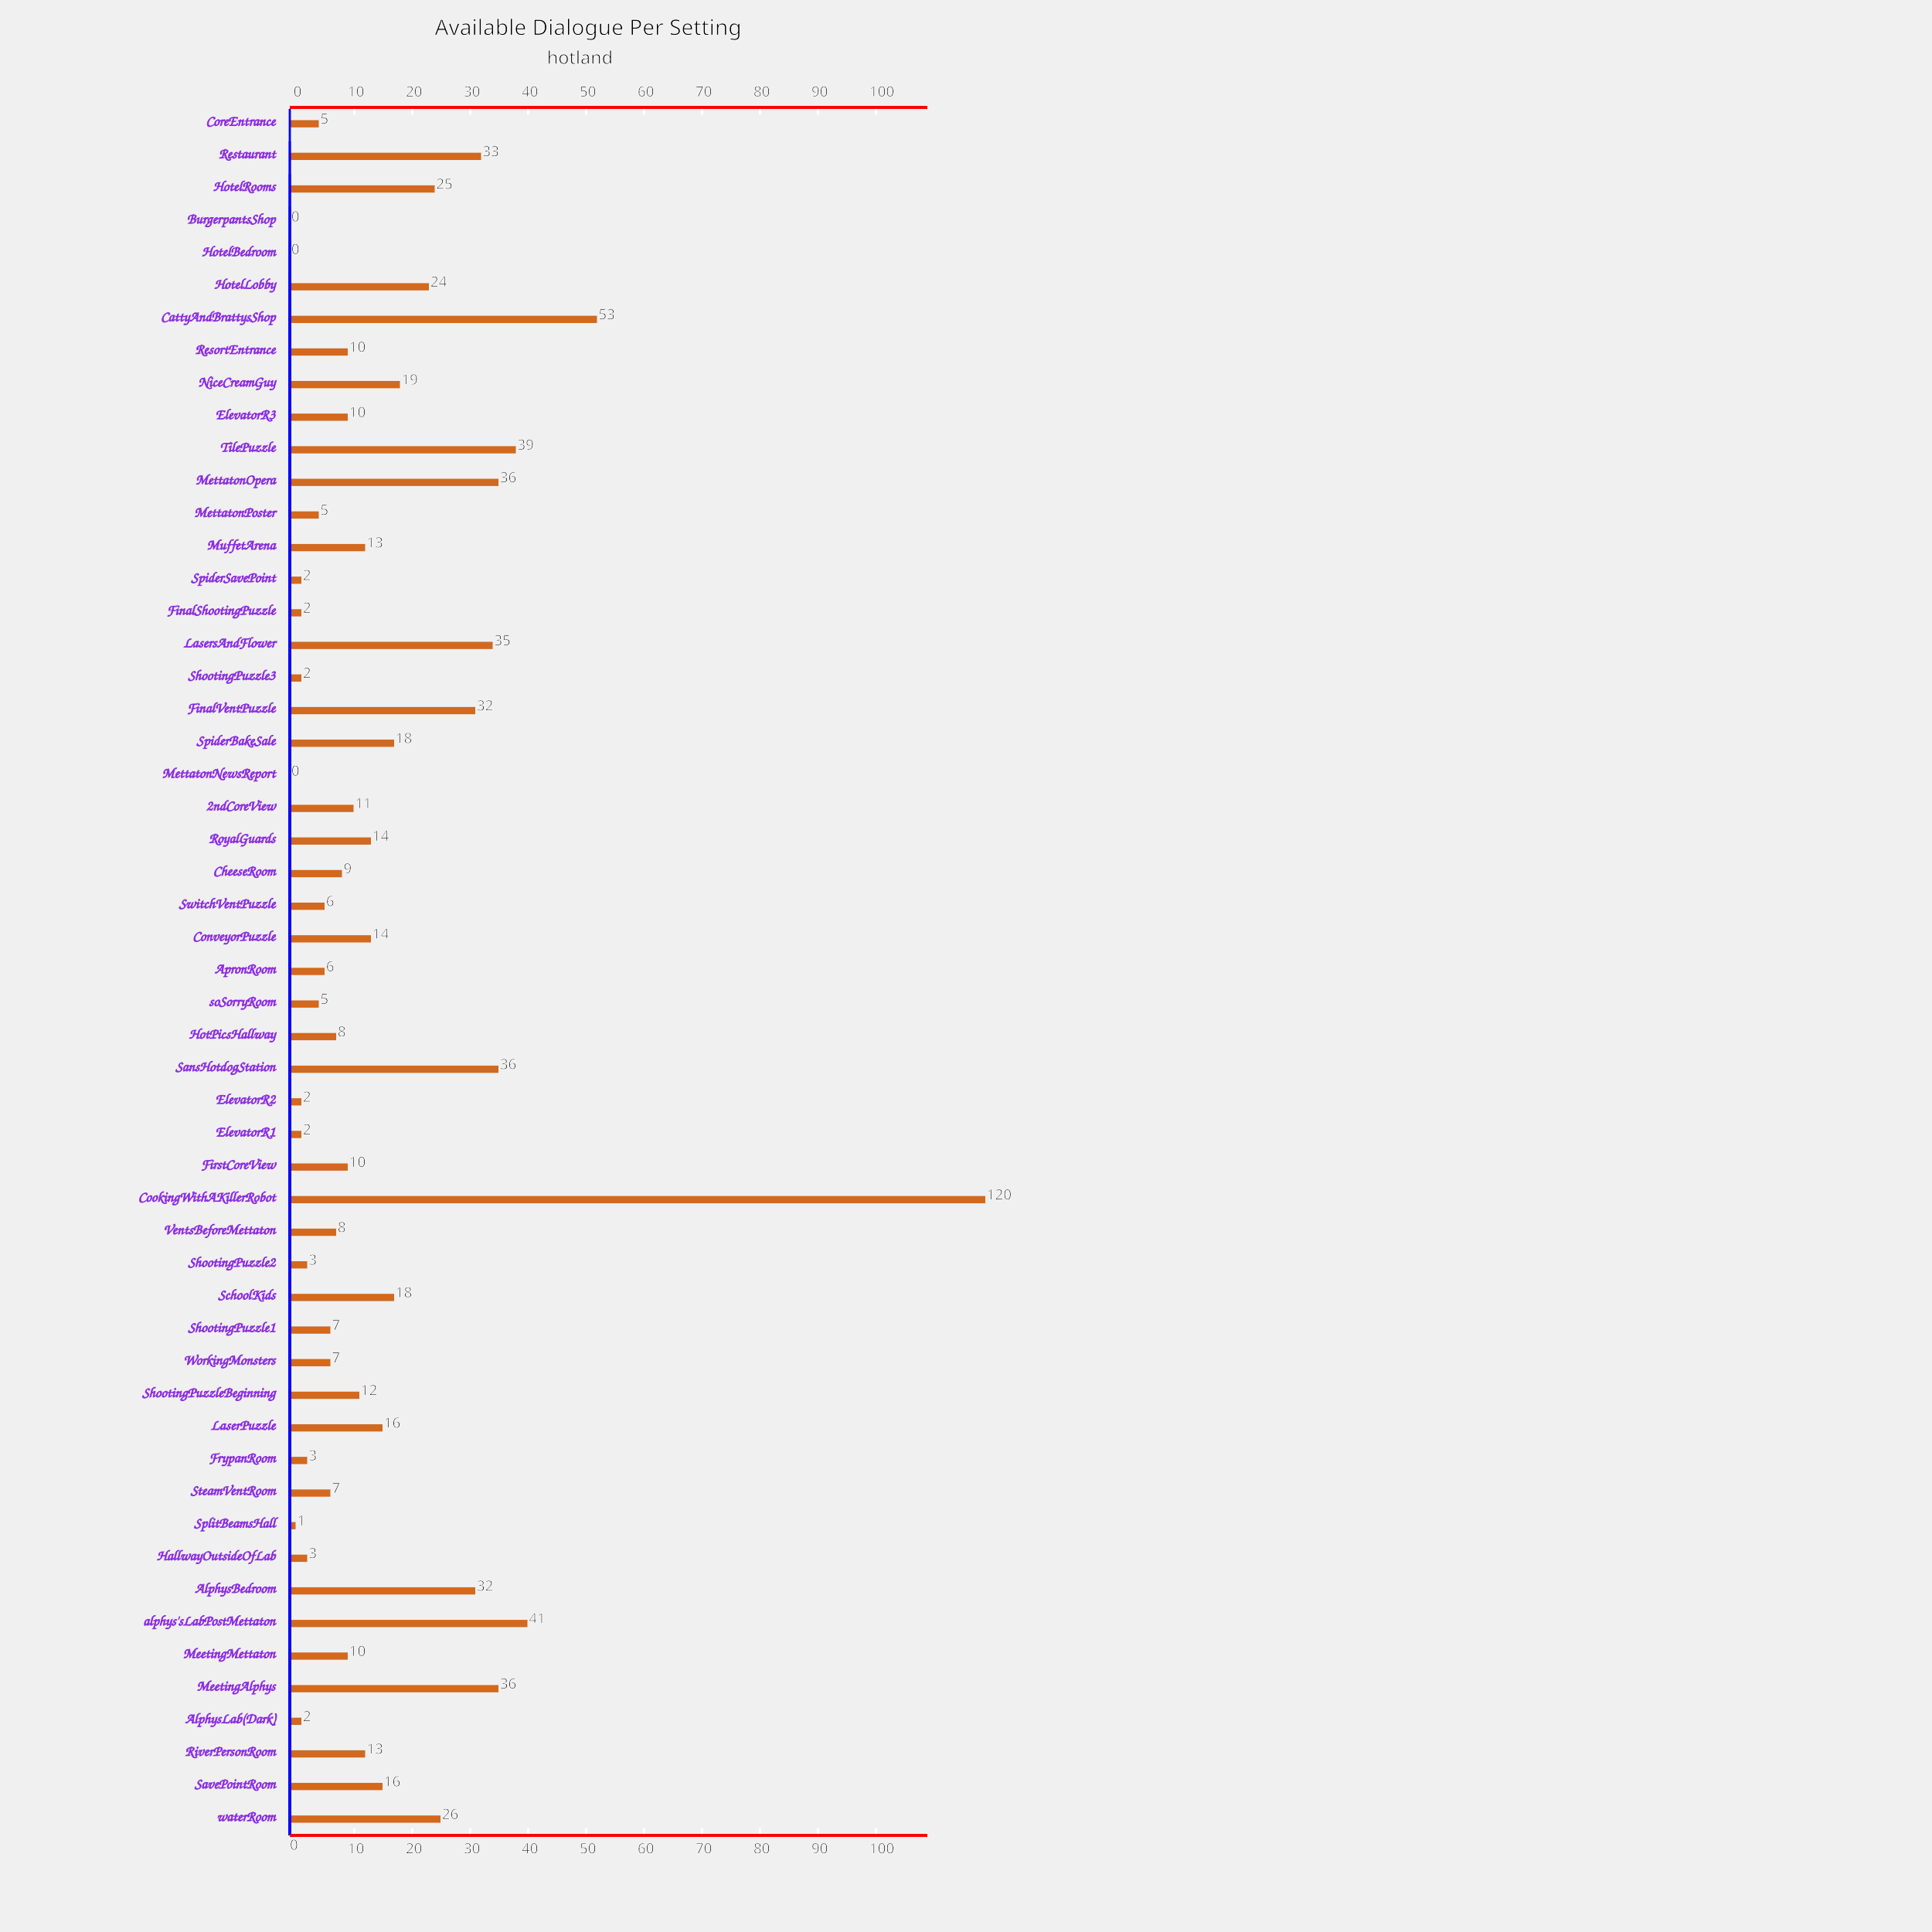
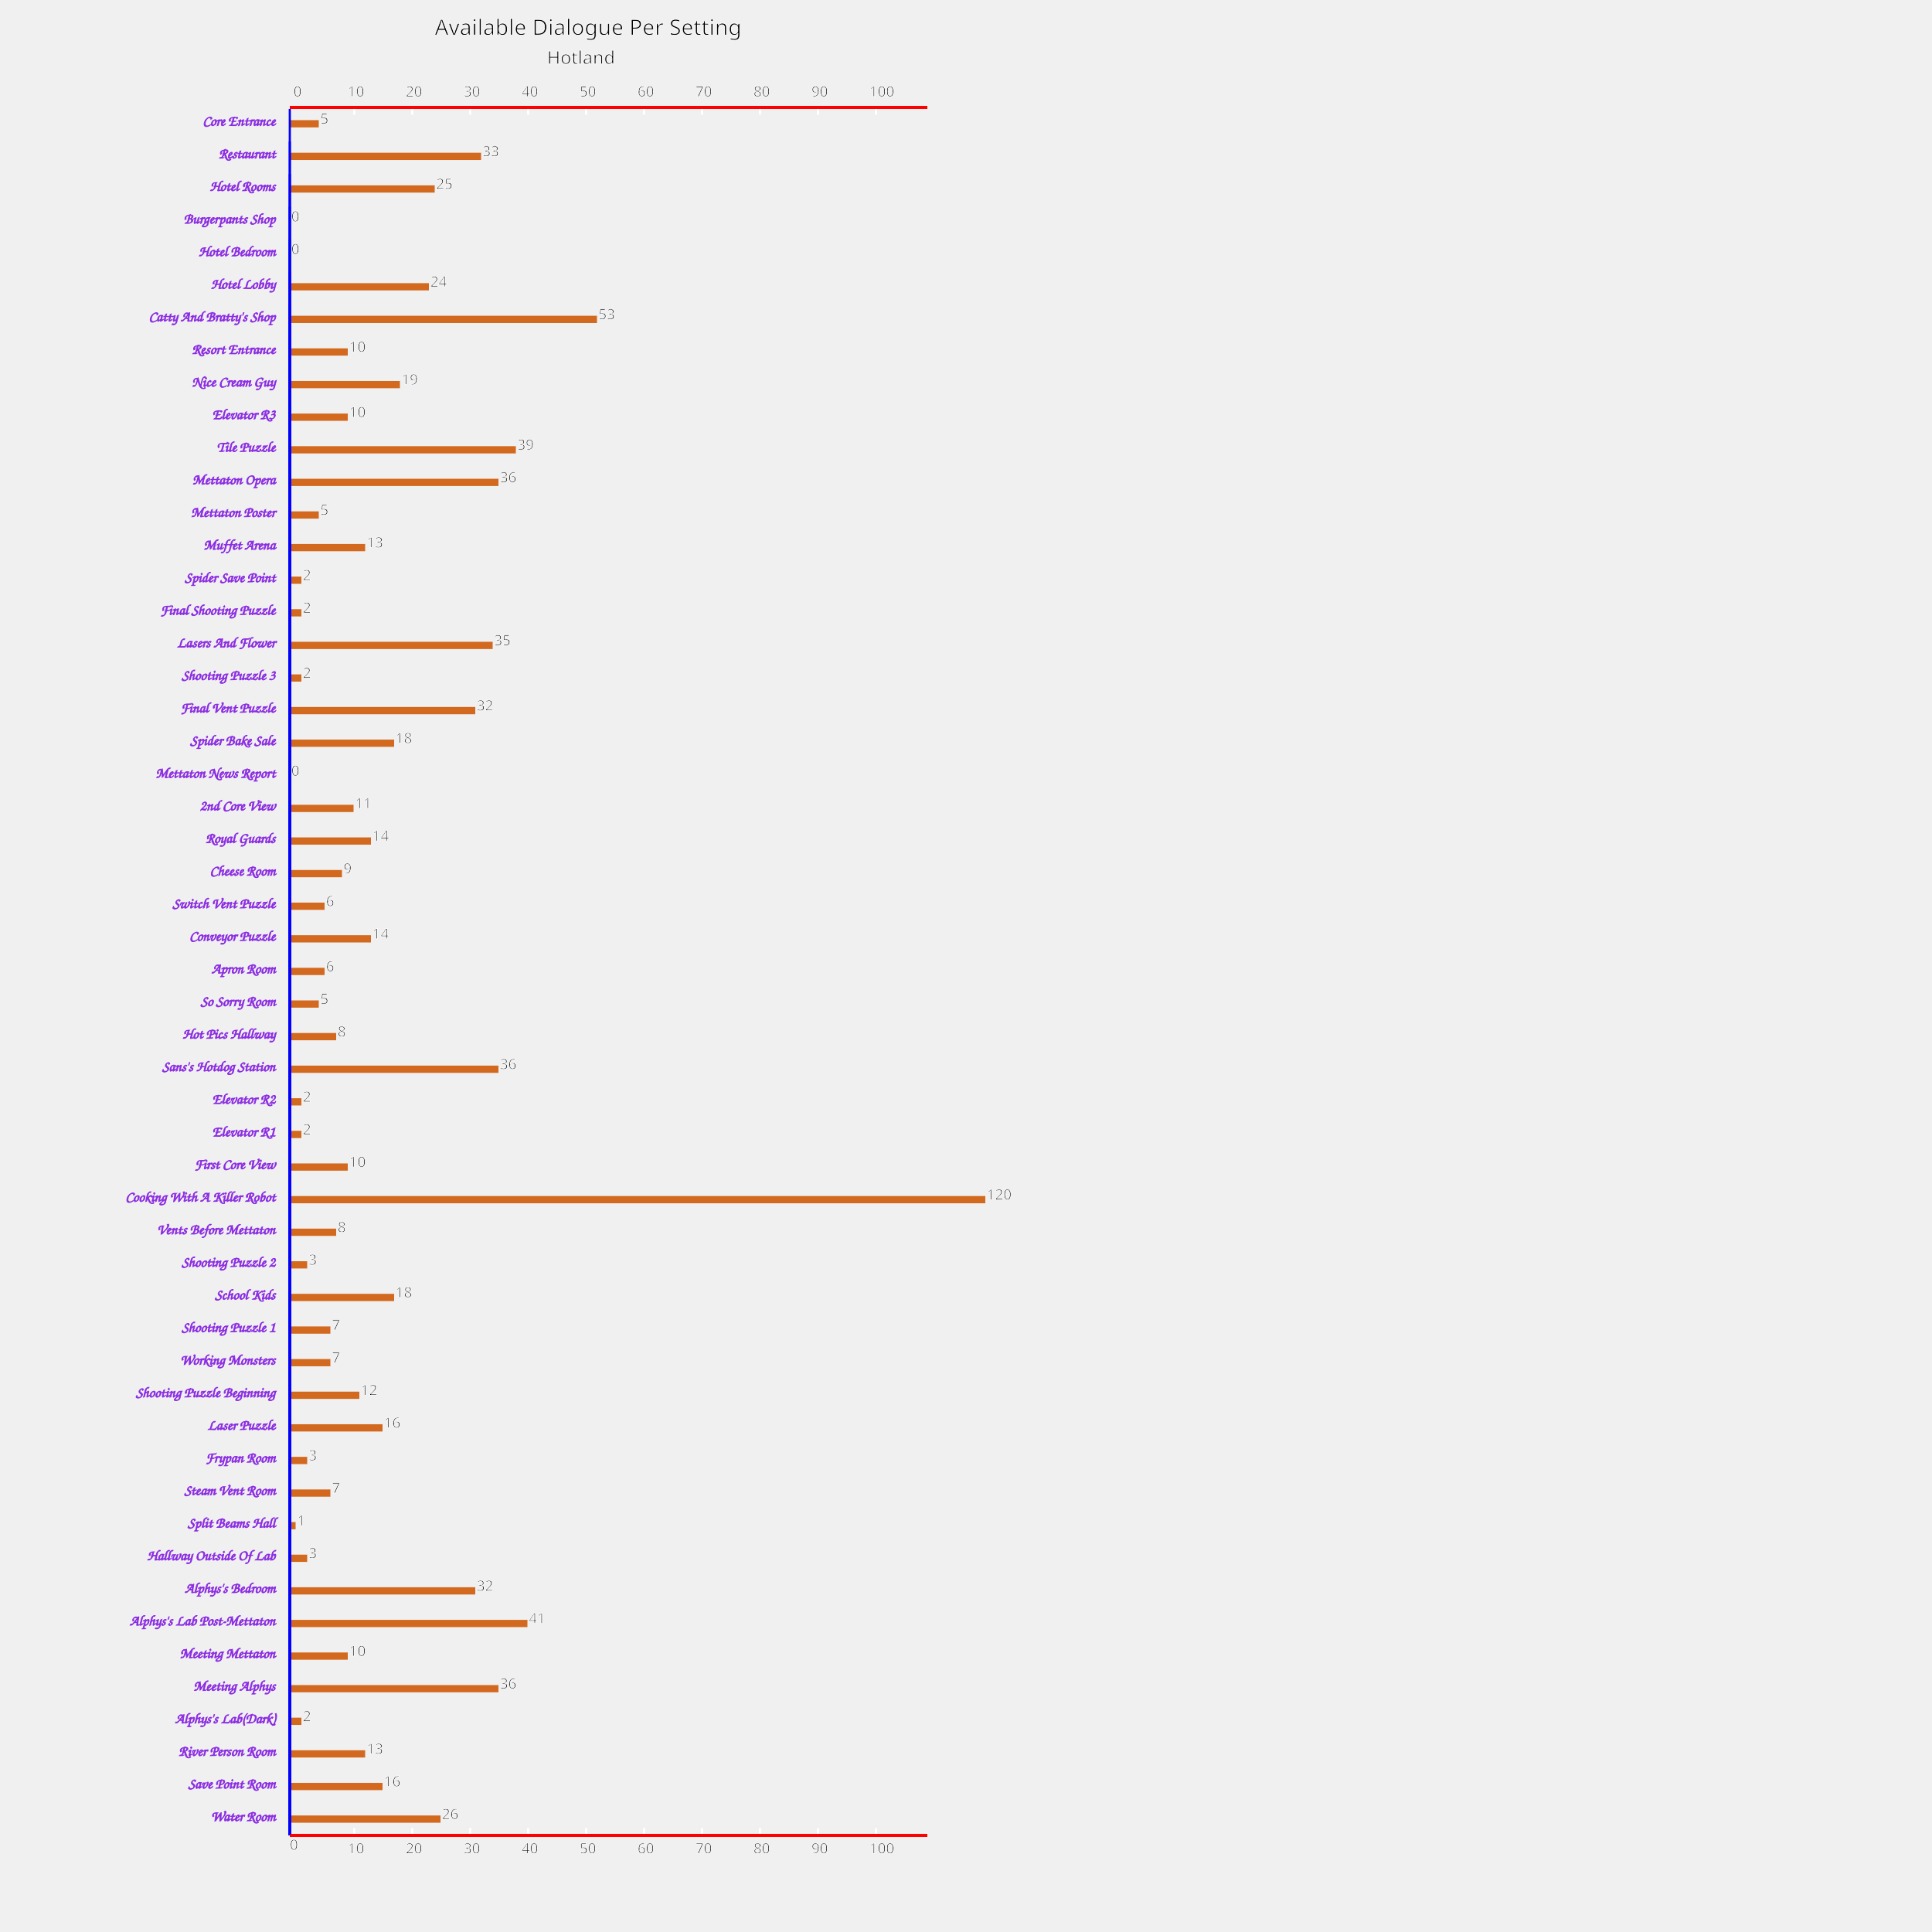
<svg xmlns="http://www.w3.org/2000/svg" width="2000" height="2000" style="background-color: black;">
  <g transform="translate(300, 1900), scale(.75)">
    <text x="0" y="20" font-size="20" font-family="papyrus" stroke="white">0</text>
    <text x="80" y="25" font-size="20" font-family="papyrus" stroke="white">10</text>
    <line x1="89" x2="89" y1="0" y2="-10" stroke-width="3" stroke="white" />
    <text x="160" y="25" font-size="20" font-family="papyrus" stroke="white">20</text>
    <line x1="169" x2="169" y1="0" y2="-10" stroke-width="3" stroke="white" />
    <text x="240" y="25" font-size="20" font-family="papyrus" stroke="white">30</text>
    <line x1="249" x2="249" y1="0" y2="-10" stroke-width="3" stroke="white" />
    <text x="320" y="25" font-size="20" font-family="papyrus" stroke="white">40</text>
    <line x1="329" x2="329" y1="0" y2="-10" stroke-width="3" stroke="white" />
    <text x="400" y="25" font-size="20" font-family="papyrus" stroke="white">50</text>
    <line x1="409" x2="409" y1="0" y2="-10" stroke-width="3" stroke="white" />
    <text x="480" y="25" font-size="20" font-family="papyrus" stroke="white">60</text>
    <line x1="489" x2="489" y1="0" y2="-10" stroke-width="3" stroke="white" />
    <text x="560" y="25" font-size="20" font-family="papyrus" stroke="white">70</text>
    <line x1="569" x2="569" y1="0" y2="-10" stroke-width="3" stroke="white" />
    <text x="640" y="25" font-size="20" font-family="papyrus" stroke="white">80</text>
    <line x1="649" x2="649" y1="0" y2="-10" stroke-width="3" stroke="white" />
    <text x="720" y="25" font-size="20" font-family="papyrus" stroke="white">90</text>
    <line x1="729" x2="729" y1="0" y2="-10" stroke-width="3" stroke="white" />
    <text x="800" y="25" font-size="20" font-family="papyrus" stroke="white">100</text>
    <line x1="809" x2="809" y1="0" y2="-10" stroke-width="3" stroke="white" />
    <text x="5" y="-2400" font-size="20" font-family="papyrus" stroke="white">0</text>
    <text x="80" y="-2400" font-size="20" font-family="papyrus" stroke="white">10</text>
    <line x1="89" x2="89" y1="-2385" y2="-2375" stroke-width="3" stroke="white" />
    <text x="160" y="-2400" font-size="20" font-family="papyrus" stroke="white">20</text>
    <line x1="169" x2="169" y1="-2385" y2="-2375" stroke-width="3" stroke="white" />
    <text x="240" y="-2400" font-size="20" font-family="papyrus" stroke="white">30</text>
    <line x1="249" x2="249" y1="-2385" y2="-2375" stroke-width="3" stroke="white" />
    <text x="320" y="-2400" font-size="20" font-family="papyrus" stroke="white">40</text>
    <line x1="329" x2="329" y1="-2385" y2="-2375" stroke-width="3" stroke="white" />
    <text x="400" y="-2400" font-size="20" font-family="papyrus" stroke="white">50</text>
    <line x1="409" x2="409" y1="-2385" y2="-2375" stroke-width="3" stroke="white" />
    <text x="480" y="-2400" font-size="20" font-family="papyrus" stroke="white">60</text>
    <line x1="489" x2="489" y1="-2385" y2="-2375" stroke-width="3" stroke="white" />
    <text x="560" y="-2400" font-size="20" font-family="papyrus" stroke="white">70</text>
    <line x1="569" x2="569" y1="-2385" y2="-2375" stroke-width="3" stroke="white" />
    <text x="640" y="-2400" font-size="20" font-family="papyrus" stroke="white">80</text>
    <line x1="649" x2="649" y1="-2385" y2="-2375" stroke-width="3" stroke="white" />
    <text x="720" y="-2400" font-size="20" font-family="papyrus" stroke="white">90</text>
    <line x1="729" x2="729" y1="-2385" y2="-2375" stroke-width="3" stroke="white" />
    <text x="800" y="-2400" font-size="20" font-family="papyrus" stroke="white">100</text>
    <line x1="809" x2="809" y1="-2385" y2="-2375" stroke-width="3" stroke="white" />
    <text x="200" y="-2485" stroke="white" font-size="30" font-family="papyrus">Available Dialogue Per
         Setting
      </text>
-     <text x="355" y="-2445" stroke="white" font-size="25" font-family="papyrus">hotland</text>
-     <g>
-       <text x="-20" y="-20" fill="blueviolet" text-anchor="end" font-size="20" font-family="comic sans Ms" stroke="blueviolet">waterRoom</text>
+     <text x="355" y="-2445" stroke="white" font-size="25" font-family="papyrus">Hotland</text>
+     <g>
+       <text x="-20" y="-20" fill="blueviolet" text-anchor="end" font-size="20" font-family="comic sans Ms" stroke="blueviolet">Water Room</text>
      <line x1="0" x2="208" y1="-22.5" y2="-22.5" stroke="chocolate" stroke-width="10" />
      <text x="210" y="-22.5" font-size="20" font-family="papyrus" stroke="white">26</text>
    </g>
    <line x1="0" y1="0" x2="0" y2="-43" stroke-width="3" stroke="blue" />
    <line x1="0" y1="0" x2="880" y2="0" stroke-width="3" stroke="red" />
    <line x1="0" y1="-2385" x2="880" y2="-2385" stroke-width="3" stroke="red" />
    <g>
-       <text x="-20" y="-65" fill="blueviolet" text-anchor="end" font-size="20" font-family="comic sans Ms" stroke="blueviolet">SavePointRoom</text>
+       <text x="-20" y="-65" fill="blueviolet" text-anchor="end" font-size="20" font-family="comic sans Ms" stroke="blueviolet">Save Point Room</text>
      <line x1="0" x2="128" y1="-67.5" y2="-67.5" stroke="chocolate" stroke-width="10" />
      <text x="130" y="-67.5" font-size="20" font-family="papyrus" stroke="white">16</text>
    </g>
    <line x1="0" y1="0" x2="0" y2="-88" stroke-width="3" stroke="blue" />
    <line x1="0" y1="0" x2="880" y2="0" stroke-width="3" stroke="red" />
    <line x1="0" y1="-2385" x2="880" y2="-2385" stroke-width="3" stroke="red" />
    <g>
-       <text x="-20" y="-110" fill="blueviolet" text-anchor="end" font-size="20" font-family="comic sans Ms" stroke="blueviolet">RiverPersonRoom</text>
+       <text x="-20" y="-110" fill="blueviolet" text-anchor="end" font-size="20" font-family="comic sans Ms" stroke="blueviolet">River Person Room</text>
      <line x1="0" x2="104" y1="-112.5" y2="-112.5" stroke="chocolate" stroke-width="10" />
      <text x="106" y="-112.5" font-size="20" font-family="papyrus" stroke="white">13</text>
    </g>
    <line x1="0" y1="0" x2="0" y2="-133" stroke-width="3" stroke="blue" />
    <line x1="0" y1="0" x2="880" y2="0" stroke-width="3" stroke="red" />
    <line x1="0" y1="-2385" x2="880" y2="-2385" stroke-width="3" stroke="red" />
    <g>
-       <text x="-20" y="-155" fill="blueviolet" text-anchor="end" font-size="20" font-family="comic sans Ms" stroke="blueviolet">AlphysLab(Dark)</text>
+       <text x="-20" y="-155" fill="blueviolet" text-anchor="end" font-size="20" font-family="comic sans Ms" stroke="blueviolet">Alphys's Lab(Dark)</text>
      <line x1="0" x2="16" y1="-157.5" y2="-157.5" stroke="chocolate" stroke-width="10" />
      <text x="18" y="-157.5" font-size="20" font-family="papyrus" stroke="white">2</text>
    </g>
    <line x1="0" y1="0" x2="0" y2="-178" stroke-width="3" stroke="blue" />
    <line x1="0" y1="0" x2="880" y2="0" stroke-width="3" stroke="red" />
    <line x1="0" y1="-2385" x2="880" y2="-2385" stroke-width="3" stroke="red" />
    <g>
-       <text x="-20" y="-200" fill="blueviolet" text-anchor="end" font-size="20" font-family="comic sans Ms" stroke="blueviolet">MeetingAlphys</text>
+       <text x="-20" y="-200" fill="blueviolet" text-anchor="end" font-size="20" font-family="comic sans Ms" stroke="blueviolet">Meeting Alphys</text>
      <line x1="0" x2="288" y1="-202.5" y2="-202.5" stroke="chocolate" stroke-width="10" />
      <text x="290" y="-202.5" font-size="20" font-family="papyrus" stroke="white">36</text>
    </g>
    <line x1="0" y1="0" x2="0" y2="-223" stroke-width="3" stroke="blue" />
    <line x1="0" y1="0" x2="880" y2="0" stroke-width="3" stroke="red" />
    <line x1="0" y1="-2385" x2="880" y2="-2385" stroke-width="3" stroke="red" />
    <g>
-       <text x="-20" y="-245" fill="blueviolet" text-anchor="end" font-size="20" font-family="comic sans Ms" stroke="blueviolet">MeetingMettaton</text>
+       <text x="-20" y="-245" fill="blueviolet" text-anchor="end" font-size="20" font-family="comic sans Ms" stroke="blueviolet">Meeting Mettaton</text>
      <line x1="0" x2="80" y1="-247.5" y2="-247.5" stroke="chocolate" stroke-width="10" />
      <text x="82" y="-247.5" font-size="20" font-family="papyrus" stroke="white">10</text>
    </g>
    <line x1="0" y1="0" x2="0" y2="-268" stroke-width="3" stroke="blue" />
    <line x1="0" y1="0" x2="880" y2="0" stroke-width="3" stroke="red" />
    <line x1="0" y1="-2385" x2="880" y2="-2385" stroke-width="3" stroke="red" />
    <g>
-       <text x="-20" y="-290" fill="blueviolet" text-anchor="end" font-size="20" font-family="comic sans Ms" stroke="blueviolet">alphys'sLabPostMettaton</text>
+       <text x="-20" y="-290" fill="blueviolet" text-anchor="end" font-size="20" font-family="comic sans Ms" stroke="blueviolet">Alphys's Lab Post-Mettaton</text>
      <line x1="0" x2="328" y1="-292.5" y2="-292.5" stroke="chocolate" stroke-width="10" />
      <text x="330" y="-292.5" font-size="20" font-family="papyrus" stroke="white">41</text>
    </g>
    <line x1="0" y1="0" x2="0" y2="-313" stroke-width="3" stroke="blue" />
    <line x1="0" y1="0" x2="880" y2="0" stroke-width="3" stroke="red" />
    <line x1="0" y1="-2385" x2="880" y2="-2385" stroke-width="3" stroke="red" />
    <g>
-       <text x="-20" y="-335" fill="blueviolet" text-anchor="end" font-size="20" font-family="comic sans Ms" stroke="blueviolet">AlphysBedroom</text>
+       <text x="-20" y="-335" fill="blueviolet" text-anchor="end" font-size="20" font-family="comic sans Ms" stroke="blueviolet">Alphys's Bedroom</text>
      <line x1="0" x2="256" y1="-337.5" y2="-337.5" stroke="chocolate" stroke-width="10" />
      <text x="258" y="-337.5" font-size="20" font-family="papyrus" stroke="white">32</text>
    </g>
    <line x1="0" y1="0" x2="0" y2="-358" stroke-width="3" stroke="blue" />
    <line x1="0" y1="0" x2="880" y2="0" stroke-width="3" stroke="red" />
    <line x1="0" y1="-2385" x2="880" y2="-2385" stroke-width="3" stroke="red" />
    <g>
-       <text x="-20" y="-380" fill="blueviolet" text-anchor="end" font-size="20" font-family="comic sans Ms" stroke="blueviolet">HallwayOutsideOfLab</text>
+       <text x="-20" y="-380" fill="blueviolet" text-anchor="end" font-size="20" font-family="comic sans Ms" stroke="blueviolet">Hallway Outside Of Lab</text>
      <line x1="0" x2="24" y1="-382.5" y2="-382.5" stroke="chocolate" stroke-width="10" />
      <text x="26" y="-382.5" font-size="20" font-family="papyrus" stroke="white">3</text>
    </g>
    <line x1="0" y1="0" x2="0" y2="-403" stroke-width="3" stroke="blue" />
    <line x1="0" y1="0" x2="880" y2="0" stroke-width="3" stroke="red" />
    <line x1="0" y1="-2385" x2="880" y2="-2385" stroke-width="3" stroke="red" />
    <g>
-       <text x="-20" y="-425" fill="blueviolet" text-anchor="end" font-size="20" font-family="comic sans Ms" stroke="blueviolet">SplitBeamsHall</text>
+       <text x="-20" y="-425" fill="blueviolet" text-anchor="end" font-size="20" font-family="comic sans Ms" stroke="blueviolet">Split Beams Hall</text>
      <line x1="0" x2="8" y1="-427.5" y2="-427.5" stroke="chocolate" stroke-width="10" />
      <text x="10" y="-427.5" font-size="20" font-family="papyrus" stroke="white">1</text>
    </g>
    <line x1="0" y1="0" x2="0" y2="-448" stroke-width="3" stroke="blue" />
    <line x1="0" y1="0" x2="880" y2="0" stroke-width="3" stroke="red" />
    <line x1="0" y1="-2385" x2="880" y2="-2385" stroke-width="3" stroke="red" />
    <g>
-       <text x="-20" y="-470" fill="blueviolet" text-anchor="end" font-size="20" font-family="comic sans Ms" stroke="blueviolet">SteamVentRoom</text>
+       <text x="-20" y="-470" fill="blueviolet" text-anchor="end" font-size="20" font-family="comic sans Ms" stroke="blueviolet">Steam Vent Room</text>
      <line x1="0" x2="56" y1="-472.5" y2="-472.5" stroke="chocolate" stroke-width="10" />
      <text x="58" y="-472.5" font-size="20" font-family="papyrus" stroke="white">7</text>
    </g>
    <line x1="0" y1="0" x2="0" y2="-493" stroke-width="3" stroke="blue" />
    <line x1="0" y1="0" x2="880" y2="0" stroke-width="3" stroke="red" />
    <line x1="0" y1="-2385" x2="880" y2="-2385" stroke-width="3" stroke="red" />
    <g>
-       <text x="-20" y="-515" fill="blueviolet" text-anchor="end" font-size="20" font-family="comic sans Ms" stroke="blueviolet">FrypanRoom</text>
+       <text x="-20" y="-515" fill="blueviolet" text-anchor="end" font-size="20" font-family="comic sans Ms" stroke="blueviolet">Frypan Room</text>
      <line x1="0" x2="24" y1="-517.5" y2="-517.5" stroke="chocolate" stroke-width="10" />
      <text x="26" y="-517.5" font-size="20" font-family="papyrus" stroke="white">3</text>
    </g>
    <line x1="0" y1="0" x2="0" y2="-538" stroke-width="3" stroke="blue" />
    <line x1="0" y1="0" x2="880" y2="0" stroke-width="3" stroke="red" />
    <line x1="0" y1="-2385" x2="880" y2="-2385" stroke-width="3" stroke="red" />
    <g>
-       <text x="-20" y="-560" fill="blueviolet" text-anchor="end" font-size="20" font-family="comic sans Ms" stroke="blueviolet">LaserPuzzle</text>
+       <text x="-20" y="-560" fill="blueviolet" text-anchor="end" font-size="20" font-family="comic sans Ms" stroke="blueviolet">Laser Puzzle</text>
      <line x1="0" x2="128" y1="-562.5" y2="-562.5" stroke="chocolate" stroke-width="10" />
      <text x="130" y="-562.5" font-size="20" font-family="papyrus" stroke="white">16</text>
    </g>
    <line x1="0" y1="0" x2="0" y2="-583" stroke-width="3" stroke="blue" />
    <line x1="0" y1="0" x2="880" y2="0" stroke-width="3" stroke="red" />
    <line x1="0" y1="-2385" x2="880" y2="-2385" stroke-width="3" stroke="red" />
    <g>
-       <text x="-20" y="-605" fill="blueviolet" text-anchor="end" font-size="20" font-family="comic sans Ms" stroke="blueviolet">ShootingPuzzleBeginning</text>
+       <text x="-20" y="-605" fill="blueviolet" text-anchor="end" font-size="20" font-family="comic sans Ms" stroke="blueviolet">Shooting Puzzle Beginning</text>
      <line x1="0" x2="96" y1="-607.5" y2="-607.5" stroke="chocolate" stroke-width="10" />
      <text x="98" y="-607.5" font-size="20" font-family="papyrus" stroke="white">12</text>
    </g>
    <line x1="0" y1="0" x2="0" y2="-628" stroke-width="3" stroke="blue" />
    <line x1="0" y1="0" x2="880" y2="0" stroke-width="3" stroke="red" />
    <line x1="0" y1="-2385" x2="880" y2="-2385" stroke-width="3" stroke="red" />
    <g>
-       <text x="-20" y="-650" fill="blueviolet" text-anchor="end" font-size="20" font-family="comic sans Ms" stroke="blueviolet">WorkingMonsters</text>
+       <text x="-20" y="-650" fill="blueviolet" text-anchor="end" font-size="20" font-family="comic sans Ms" stroke="blueviolet">Working Monsters</text>
      <line x1="0" x2="56" y1="-652.5" y2="-652.5" stroke="chocolate" stroke-width="10" />
      <text x="58" y="-652.5" font-size="20" font-family="papyrus" stroke="white">7</text>
    </g>
    <line x1="0" y1="0" x2="0" y2="-673" stroke-width="3" stroke="blue" />
    <line x1="0" y1="0" x2="880" y2="0" stroke-width="3" stroke="red" />
    <line x1="0" y1="-2385" x2="880" y2="-2385" stroke-width="3" stroke="red" />
    <g>
-       <text x="-20" y="-695" fill="blueviolet" text-anchor="end" font-size="20" font-family="comic sans Ms" stroke="blueviolet">ShootingPuzzle1</text>
+       <text x="-20" y="-695" fill="blueviolet" text-anchor="end" font-size="20" font-family="comic sans Ms" stroke="blueviolet">Shooting Puzzle 1</text>
      <line x1="0" x2="56" y1="-697.5" y2="-697.5" stroke="chocolate" stroke-width="10" />
      <text x="58" y="-697.5" font-size="20" font-family="papyrus" stroke="white">7</text>
    </g>
    <line x1="0" y1="0" x2="0" y2="-718" stroke-width="3" stroke="blue" />
    <line x1="0" y1="0" x2="880" y2="0" stroke-width="3" stroke="red" />
    <line x1="0" y1="-2385" x2="880" y2="-2385" stroke-width="3" stroke="red" />
    <g>
-       <text x="-20" y="-740" fill="blueviolet" text-anchor="end" font-size="20" font-family="comic sans Ms" stroke="blueviolet">SchoolKids</text>
+       <text x="-20" y="-740" fill="blueviolet" text-anchor="end" font-size="20" font-family="comic sans Ms" stroke="blueviolet">School Kids</text>
      <line x1="0" x2="144" y1="-742.5" y2="-742.5" stroke="chocolate" stroke-width="10" />
      <text x="146" y="-742.5" font-size="20" font-family="papyrus" stroke="white">18</text>
    </g>
    <line x1="0" y1="0" x2="0" y2="-763" stroke-width="3" stroke="blue" />
    <line x1="0" y1="0" x2="880" y2="0" stroke-width="3" stroke="red" />
    <line x1="0" y1="-2385" x2="880" y2="-2385" stroke-width="3" stroke="red" />
    <g>
-       <text x="-20" y="-785" fill="blueviolet" text-anchor="end" font-size="20" font-family="comic sans Ms" stroke="blueviolet">ShootingPuzzle2</text>
+       <text x="-20" y="-785" fill="blueviolet" text-anchor="end" font-size="20" font-family="comic sans Ms" stroke="blueviolet">Shooting Puzzle 2</text>
      <line x1="0" x2="24" y1="-787.5" y2="-787.5" stroke="chocolate" stroke-width="10" />
      <text x="26" y="-787.5" font-size="20" font-family="papyrus" stroke="white">3</text>
    </g>
    <line x1="0" y1="0" x2="0" y2="-808" stroke-width="3" stroke="blue" />
    <line x1="0" y1="0" x2="880" y2="0" stroke-width="3" stroke="red" />
    <line x1="0" y1="-2385" x2="880" y2="-2385" stroke-width="3" stroke="red" />
    <g>
-       <text x="-20" y="-830" fill="blueviolet" text-anchor="end" font-size="20" font-family="comic sans Ms" stroke="blueviolet">VentsBeforeMettaton</text>
+       <text x="-20" y="-830" fill="blueviolet" text-anchor="end" font-size="20" font-family="comic sans Ms" stroke="blueviolet">Vents Before Mettaton</text>
      <line x1="0" x2="64" y1="-832.5" y2="-832.5" stroke="chocolate" stroke-width="10" />
      <text x="66" y="-832.5" font-size="20" font-family="papyrus" stroke="white">8</text>
    </g>
    <line x1="0" y1="0" x2="0" y2="-853" stroke-width="3" stroke="blue" />
    <line x1="0" y1="0" x2="880" y2="0" stroke-width="3" stroke="red" />
    <line x1="0" y1="-2385" x2="880" y2="-2385" stroke-width="3" stroke="red" />
    <g>
-       <text x="-20" y="-875" fill="blueviolet" text-anchor="end" font-size="20" font-family="comic sans Ms" stroke="blueviolet">CookingWithAKillerRobot</text>
+       <text x="-20" y="-875" fill="blueviolet" text-anchor="end" font-size="20" font-family="comic sans Ms" stroke="blueviolet">Cooking With A Killer Robot</text>
      <line x1="0" x2="960" y1="-877.5" y2="-877.5" stroke="chocolate" stroke-width="10" />
      <text x="962" y="-877.5" font-size="20" font-family="papyrus" stroke="white">120</text>
    </g>
    <line x1="0" y1="0" x2="0" y2="-898" stroke-width="3" stroke="blue" />
    <line x1="0" y1="0" x2="880" y2="0" stroke-width="3" stroke="red" />
    <line x1="0" y1="-2385" x2="880" y2="-2385" stroke-width="3" stroke="red" />
    <g>
-       <text x="-20" y="-920" fill="blueviolet" text-anchor="end" font-size="20" font-family="comic sans Ms" stroke="blueviolet">FirstCoreView</text>
+       <text x="-20" y="-920" fill="blueviolet" text-anchor="end" font-size="20" font-family="comic sans Ms" stroke="blueviolet">First Core View</text>
      <line x1="0" x2="80" y1="-922.5" y2="-922.5" stroke="chocolate" stroke-width="10" />
      <text x="82" y="-922.5" font-size="20" font-family="papyrus" stroke="white">10</text>
    </g>
    <line x1="0" y1="0" x2="0" y2="-943" stroke-width="3" stroke="blue" />
    <line x1="0" y1="0" x2="880" y2="0" stroke-width="3" stroke="red" />
    <line x1="0" y1="-2385" x2="880" y2="-2385" stroke-width="3" stroke="red" />
    <g>
-       <text x="-20" y="-965" fill="blueviolet" text-anchor="end" font-size="20" font-family="comic sans Ms" stroke="blueviolet">ElevatorR1</text>
+       <text x="-20" y="-965" fill="blueviolet" text-anchor="end" font-size="20" font-family="comic sans Ms" stroke="blueviolet">Elevator R1</text>
      <line x1="0" x2="16" y1="-967.5" y2="-967.5" stroke="chocolate" stroke-width="10" />
      <text x="18" y="-967.5" font-size="20" font-family="papyrus" stroke="white">2</text>
    </g>
    <line x1="0" y1="0" x2="0" y2="-988" stroke-width="3" stroke="blue" />
    <line x1="0" y1="0" x2="880" y2="0" stroke-width="3" stroke="red" />
    <line x1="0" y1="-2385" x2="880" y2="-2385" stroke-width="3" stroke="red" />
    <g>
-       <text x="-20" y="-1010" fill="blueviolet" text-anchor="end" font-size="20" font-family="comic sans Ms" stroke="blueviolet">ElevatorR2</text>
+       <text x="-20" y="-1010" fill="blueviolet" text-anchor="end" font-size="20" font-family="comic sans Ms" stroke="blueviolet">Elevator R2</text>
      <line x1="0" x2="16" y1="-1012.5" y2="-1012.5" stroke="chocolate" stroke-width="10" />
      <text x="18" y="-1012.5" font-size="20" font-family="papyrus" stroke="white">2</text>
    </g>
    <line x1="0" y1="0" x2="0" y2="-1033" stroke-width="3" stroke="blue" />
    <line x1="0" y1="0" x2="880" y2="0" stroke-width="3" stroke="red" />
    <line x1="0" y1="-2385" x2="880" y2="-2385" stroke-width="3" stroke="red" />
    <g>
-       <text x="-20" y="-1055" fill="blueviolet" text-anchor="end" font-size="20" font-family="comic sans Ms" stroke="blueviolet">SansHotdogStation</text>
+       <text x="-20" y="-1055" fill="blueviolet" text-anchor="end" font-size="20" font-family="comic sans Ms" stroke="blueviolet">Sans's Hotdog Station</text>
      <line x1="0" x2="288" y1="-1057.5" y2="-1057.5" stroke="chocolate" stroke-width="10" />
      <text x="290" y="-1057.5" font-size="20" font-family="papyrus" stroke="white">36</text>
    </g>
    <line x1="0" y1="0" x2="0" y2="-1078" stroke-width="3" stroke="blue" />
    <line x1="0" y1="0" x2="880" y2="0" stroke-width="3" stroke="red" />
    <line x1="0" y1="-2385" x2="880" y2="-2385" stroke-width="3" stroke="red" />
    <g>
-       <text x="-20" y="-1100" fill="blueviolet" text-anchor="end" font-size="20" font-family="comic sans Ms" stroke="blueviolet">HotPicsHallway</text>
+       <text x="-20" y="-1100" fill="blueviolet" text-anchor="end" font-size="20" font-family="comic sans Ms" stroke="blueviolet">Hot Pics Hallway</text>
      <line x1="0" x2="64" y1="-1102.5" y2="-1102.5" stroke="chocolate" stroke-width="10" />
      <text x="66" y="-1102.5" font-size="20" font-family="papyrus" stroke="white">8</text>
    </g>
    <line x1="0" y1="0" x2="0" y2="-1123" stroke-width="3" stroke="blue" />
    <line x1="0" y1="0" x2="880" y2="0" stroke-width="3" stroke="red" />
    <line x1="0" y1="-2385" x2="880" y2="-2385" stroke-width="3" stroke="red" />
    <g>
-       <text x="-20" y="-1145" fill="blueviolet" text-anchor="end" font-size="20" font-family="comic sans Ms" stroke="blueviolet">soSorryRoom</text>
+       <text x="-20" y="-1145" fill="blueviolet" text-anchor="end" font-size="20" font-family="comic sans Ms" stroke="blueviolet">So Sorry Room</text>
      <line x1="0" x2="40" y1="-1147.5" y2="-1147.5" stroke="chocolate" stroke-width="10" />
      <text x="42" y="-1147.5" font-size="20" font-family="papyrus" stroke="white">5</text>
    </g>
    <line x1="0" y1="0" x2="0" y2="-1168" stroke-width="3" stroke="blue" />
    <line x1="0" y1="0" x2="880" y2="0" stroke-width="3" stroke="red" />
    <line x1="0" y1="-2385" x2="880" y2="-2385" stroke-width="3" stroke="red" />
    <g>
-       <text x="-20" y="-1190" fill="blueviolet" text-anchor="end" font-size="20" font-family="comic sans Ms" stroke="blueviolet">ApronRoom</text>
+       <text x="-20" y="-1190" fill="blueviolet" text-anchor="end" font-size="20" font-family="comic sans Ms" stroke="blueviolet">Apron Room</text>
      <line x1="0" x2="48" y1="-1192.5" y2="-1192.5" stroke="chocolate" stroke-width="10" />
      <text x="50" y="-1192.5" font-size="20" font-family="papyrus" stroke="white">6</text>
    </g>
    <line x1="0" y1="0" x2="0" y2="-1213" stroke-width="3" stroke="blue" />
    <line x1="0" y1="0" x2="880" y2="0" stroke-width="3" stroke="red" />
    <line x1="0" y1="-2385" x2="880" y2="-2385" stroke-width="3" stroke="red" />
    <g>
-       <text x="-20" y="-1235" fill="blueviolet" text-anchor="end" font-size="20" font-family="comic sans Ms" stroke="blueviolet">ConveyorPuzzle</text>
+       <text x="-20" y="-1235" fill="blueviolet" text-anchor="end" font-size="20" font-family="comic sans Ms" stroke="blueviolet">Conveyor Puzzle</text>
      <line x1="0" x2="112" y1="-1237.5" y2="-1237.5" stroke="chocolate" stroke-width="10" />
      <text x="114" y="-1237.5" font-size="20" font-family="papyrus" stroke="white">14</text>
    </g>
    <line x1="0" y1="0" x2="0" y2="-1258" stroke-width="3" stroke="blue" />
    <line x1="0" y1="0" x2="880" y2="0" stroke-width="3" stroke="red" />
    <line x1="0" y1="-2385" x2="880" y2="-2385" stroke-width="3" stroke="red" />
    <g>
-       <text x="-20" y="-1280" fill="blueviolet" text-anchor="end" font-size="20" font-family="comic sans Ms" stroke="blueviolet">SwitchVentPuzzle</text>
+       <text x="-20" y="-1280" fill="blueviolet" text-anchor="end" font-size="20" font-family="comic sans Ms" stroke="blueviolet">Switch Vent Puzzle</text>
      <line x1="0" x2="48" y1="-1282.5" y2="-1282.5" stroke="chocolate" stroke-width="10" />
      <text x="50" y="-1282.5" font-size="20" font-family="papyrus" stroke="white">6</text>
    </g>
    <line x1="0" y1="0" x2="0" y2="-1303" stroke-width="3" stroke="blue" />
    <line x1="0" y1="0" x2="880" y2="0" stroke-width="3" stroke="red" />
    <line x1="0" y1="-2385" x2="880" y2="-2385" stroke-width="3" stroke="red" />
    <g>
-       <text x="-20" y="-1325" fill="blueviolet" text-anchor="end" font-size="20" font-family="comic sans Ms" stroke="blueviolet">CheeseRoom</text>
+       <text x="-20" y="-1325" fill="blueviolet" text-anchor="end" font-size="20" font-family="comic sans Ms" stroke="blueviolet">Cheese Room</text>
      <line x1="0" x2="72" y1="-1327.5" y2="-1327.5" stroke="chocolate" stroke-width="10" />
      <text x="74" y="-1327.5" font-size="20" font-family="papyrus" stroke="white">9</text>
    </g>
    <line x1="0" y1="0" x2="0" y2="-1348" stroke-width="3" stroke="blue" />
    <line x1="0" y1="0" x2="880" y2="0" stroke-width="3" stroke="red" />
    <line x1="0" y1="-2385" x2="880" y2="-2385" stroke-width="3" stroke="red" />
    <g>
-       <text x="-20" y="-1370" fill="blueviolet" text-anchor="end" font-size="20" font-family="comic sans Ms" stroke="blueviolet">RoyalGuards</text>
+       <text x="-20" y="-1370" fill="blueviolet" text-anchor="end" font-size="20" font-family="comic sans Ms" stroke="blueviolet">Royal Guards</text>
      <line x1="0" x2="112" y1="-1372.5" y2="-1372.5" stroke="chocolate" stroke-width="10" />
      <text x="114" y="-1372.5" font-size="20" font-family="papyrus" stroke="white">14</text>
    </g>
    <line x1="0" y1="0" x2="0" y2="-1393" stroke-width="3" stroke="blue" />
    <line x1="0" y1="0" x2="880" y2="0" stroke-width="3" stroke="red" />
    <line x1="0" y1="-2385" x2="880" y2="-2385" stroke-width="3" stroke="red" />
    <g>
-       <text x="-20" y="-1415" fill="blueviolet" text-anchor="end" font-size="20" font-family="comic sans Ms" stroke="blueviolet">2ndCoreView</text>
+       <text x="-20" y="-1415" fill="blueviolet" text-anchor="end" font-size="20" font-family="comic sans Ms" stroke="blueviolet">2nd Core View</text>
      <line x1="0" x2="88" y1="-1417.5" y2="-1417.5" stroke="chocolate" stroke-width="10" />
      <text x="90" y="-1417.5" font-size="20" font-family="papyrus" stroke="white">11</text>
    </g>
    <line x1="0" y1="0" x2="0" y2="-1438" stroke-width="3" stroke="blue" />
    <line x1="0" y1="0" x2="880" y2="0" stroke-width="3" stroke="red" />
    <line x1="0" y1="-2385" x2="880" y2="-2385" stroke-width="3" stroke="red" />
    <g>
-       <text x="-20" y="-1460" fill="blueviolet" text-anchor="end" font-size="20" font-family="comic sans Ms" stroke="blueviolet">MettatonNewsReport</text>
+       <text x="-20" y="-1460" fill="blueviolet" text-anchor="end" font-size="20" font-family="comic sans Ms" stroke="blueviolet">Mettaton News Report</text>
      <line x1="0" x2="0" y1="-1462.5" y2="-1462.5" stroke="chocolate" stroke-width="10" />
      <text x="2" y="-1462.5" font-size="20" font-family="papyrus" stroke="white">0</text>
    </g>
    <line x1="0" y1="0" x2="0" y2="-1483" stroke-width="3" stroke="blue" />
    <line x1="0" y1="0" x2="880" y2="0" stroke-width="3" stroke="red" />
    <line x1="0" y1="-2385" x2="880" y2="-2385" stroke-width="3" stroke="red" />
    <g>
-       <text x="-20" y="-1505" fill="blueviolet" text-anchor="end" font-size="20" font-family="comic sans Ms" stroke="blueviolet">SpiderBakeSale</text>
+       <text x="-20" y="-1505" fill="blueviolet" text-anchor="end" font-size="20" font-family="comic sans Ms" stroke="blueviolet">Spider Bake Sale</text>
      <line x1="0" x2="144" y1="-1507.5" y2="-1507.5" stroke="chocolate" stroke-width="10" />
      <text x="146" y="-1507.5" font-size="20" font-family="papyrus" stroke="white">18</text>
    </g>
    <line x1="0" y1="0" x2="0" y2="-1528" stroke-width="3" stroke="blue" />
    <line x1="0" y1="0" x2="880" y2="0" stroke-width="3" stroke="red" />
    <line x1="0" y1="-2385" x2="880" y2="-2385" stroke-width="3" stroke="red" />
    <g>
-       <text x="-20" y="-1550" fill="blueviolet" text-anchor="end" font-size="20" font-family="comic sans Ms" stroke="blueviolet">FinalVentPuzzle</text>
+       <text x="-20" y="-1550" fill="blueviolet" text-anchor="end" font-size="20" font-family="comic sans Ms" stroke="blueviolet">Final Vent Puzzle</text>
      <line x1="0" x2="256" y1="-1552.5" y2="-1552.5" stroke="chocolate" stroke-width="10" />
      <text x="258" y="-1552.5" font-size="20" font-family="papyrus" stroke="white">32</text>
    </g>
    <line x1="0" y1="0" x2="0" y2="-1573" stroke-width="3" stroke="blue" />
    <line x1="0" y1="0" x2="880" y2="0" stroke-width="3" stroke="red" />
    <line x1="0" y1="-2385" x2="880" y2="-2385" stroke-width="3" stroke="red" />
    <g>
-       <text x="-20" y="-1595" fill="blueviolet" text-anchor="end" font-size="20" font-family="comic sans Ms" stroke="blueviolet">ShootingPuzzle3</text>
+       <text x="-20" y="-1595" fill="blueviolet" text-anchor="end" font-size="20" font-family="comic sans Ms" stroke="blueviolet">Shooting Puzzle 3</text>
      <line x1="0" x2="16" y1="-1597.5" y2="-1597.5" stroke="chocolate" stroke-width="10" />
      <text x="18" y="-1597.5" font-size="20" font-family="papyrus" stroke="white">2</text>
    </g>
    <line x1="0" y1="0" x2="0" y2="-1618" stroke-width="3" stroke="blue" />
    <line x1="0" y1="0" x2="880" y2="0" stroke-width="3" stroke="red" />
    <line x1="0" y1="-2385" x2="880" y2="-2385" stroke-width="3" stroke="red" />
    <g>
-       <text x="-20" y="-1640" fill="blueviolet" text-anchor="end" font-size="20" font-family="comic sans Ms" stroke="blueviolet">LasersAndFlower</text>
+       <text x="-20" y="-1640" fill="blueviolet" text-anchor="end" font-size="20" font-family="comic sans Ms" stroke="blueviolet">Lasers And Flower</text>
      <line x1="0" x2="280" y1="-1642.5" y2="-1642.5" stroke="chocolate" stroke-width="10" />
      <text x="282" y="-1642.5" font-size="20" font-family="papyrus" stroke="white">35</text>
    </g>
    <line x1="0" y1="0" x2="0" y2="-1663" stroke-width="3" stroke="blue" />
    <line x1="0" y1="0" x2="880" y2="0" stroke-width="3" stroke="red" />
    <line x1="0" y1="-2385" x2="880" y2="-2385" stroke-width="3" stroke="red" />
    <g>
-       <text x="-20" y="-1685" fill="blueviolet" text-anchor="end" font-size="20" font-family="comic sans Ms" stroke="blueviolet">FinalShootingPuzzle</text>
+       <text x="-20" y="-1685" fill="blueviolet" text-anchor="end" font-size="20" font-family="comic sans Ms" stroke="blueviolet">Final Shooting Puzzle</text>
      <line x1="0" x2="16" y1="-1687.5" y2="-1687.5" stroke="chocolate" stroke-width="10" />
      <text x="18" y="-1687.5" font-size="20" font-family="papyrus" stroke="white">2</text>
    </g>
    <line x1="0" y1="0" x2="0" y2="-1708" stroke-width="3" stroke="blue" />
    <line x1="0" y1="0" x2="880" y2="0" stroke-width="3" stroke="red" />
    <line x1="0" y1="-2385" x2="880" y2="-2385" stroke-width="3" stroke="red" />
    <g>
-       <text x="-20" y="-1730" fill="blueviolet" text-anchor="end" font-size="20" font-family="comic sans Ms" stroke="blueviolet">SpiderSavePoint</text>
+       <text x="-20" y="-1730" fill="blueviolet" text-anchor="end" font-size="20" font-family="comic sans Ms" stroke="blueviolet">Spider Save Point</text>
      <line x1="0" x2="16" y1="-1732.5" y2="-1732.5" stroke="chocolate" stroke-width="10" />
      <text x="18" y="-1732.5" font-size="20" font-family="papyrus" stroke="white">2</text>
    </g>
    <line x1="0" y1="0" x2="0" y2="-1753" stroke-width="3" stroke="blue" />
    <line x1="0" y1="0" x2="880" y2="0" stroke-width="3" stroke="red" />
    <line x1="0" y1="-2385" x2="880" y2="-2385" stroke-width="3" stroke="red" />
    <g>
-       <text x="-20" y="-1775" fill="blueviolet" text-anchor="end" font-size="20" font-family="comic sans Ms" stroke="blueviolet">MuffetArena</text>
+       <text x="-20" y="-1775" fill="blueviolet" text-anchor="end" font-size="20" font-family="comic sans Ms" stroke="blueviolet">Muffet Arena</text>
      <line x1="0" x2="104" y1="-1777.5" y2="-1777.5" stroke="chocolate" stroke-width="10" />
      <text x="106" y="-1777.5" font-size="20" font-family="papyrus" stroke="white">13</text>
    </g>
    <line x1="0" y1="0" x2="0" y2="-1798" stroke-width="3" stroke="blue" />
    <line x1="0" y1="0" x2="880" y2="0" stroke-width="3" stroke="red" />
    <line x1="0" y1="-2385" x2="880" y2="-2385" stroke-width="3" stroke="red" />
    <g>
-       <text x="-20" y="-1820" fill="blueviolet" text-anchor="end" font-size="20" font-family="comic sans Ms" stroke="blueviolet">MettatonPoster</text>
+       <text x="-20" y="-1820" fill="blueviolet" text-anchor="end" font-size="20" font-family="comic sans Ms" stroke="blueviolet">Mettaton Poster</text>
      <line x1="0" x2="40" y1="-1822.5" y2="-1822.5" stroke="chocolate" stroke-width="10" />
      <text x="42" y="-1822.5" font-size="20" font-family="papyrus" stroke="white">5</text>
    </g>
    <line x1="0" y1="0" x2="0" y2="-1843" stroke-width="3" stroke="blue" />
    <line x1="0" y1="0" x2="880" y2="0" stroke-width="3" stroke="red" />
    <line x1="0" y1="-2385" x2="880" y2="-2385" stroke-width="3" stroke="red" />
    <g>
-       <text x="-20" y="-1865" fill="blueviolet" text-anchor="end" font-size="20" font-family="comic sans Ms" stroke="blueviolet">MettatonOpera</text>
+       <text x="-20" y="-1865" fill="blueviolet" text-anchor="end" font-size="20" font-family="comic sans Ms" stroke="blueviolet">Mettaton Opera</text>
      <line x1="0" x2="288" y1="-1867.5" y2="-1867.5" stroke="chocolate" stroke-width="10" />
      <text x="290" y="-1867.5" font-size="20" font-family="papyrus" stroke="white">36</text>
    </g>
    <line x1="0" y1="0" x2="0" y2="-1888" stroke-width="3" stroke="blue" />
    <line x1="0" y1="0" x2="880" y2="0" stroke-width="3" stroke="red" />
    <line x1="0" y1="-2385" x2="880" y2="-2385" stroke-width="3" stroke="red" />
    <g>
-       <text x="-20" y="-1910" fill="blueviolet" text-anchor="end" font-size="20" font-family="comic sans Ms" stroke="blueviolet">TilePuzzle</text>
+       <text x="-20" y="-1910" fill="blueviolet" text-anchor="end" font-size="20" font-family="comic sans Ms" stroke="blueviolet">Tile Puzzle</text>
      <line x1="0" x2="312" y1="-1912.5" y2="-1912.5" stroke="chocolate" stroke-width="10" />
      <text x="314" y="-1912.5" font-size="20" font-family="papyrus" stroke="white">39</text>
    </g>
    <line x1="0" y1="0" x2="0" y2="-1933" stroke-width="3" stroke="blue" />
    <line x1="0" y1="0" x2="880" y2="0" stroke-width="3" stroke="red" />
    <line x1="0" y1="-2385" x2="880" y2="-2385" stroke-width="3" stroke="red" />
    <g>
-       <text x="-20" y="-1955" fill="blueviolet" text-anchor="end" font-size="20" font-family="comic sans Ms" stroke="blueviolet">ElevatorR3</text>
+       <text x="-20" y="-1955" fill="blueviolet" text-anchor="end" font-size="20" font-family="comic sans Ms" stroke="blueviolet">Elevator R3</text>
      <line x1="0" x2="80" y1="-1957.5" y2="-1957.5" stroke="chocolate" stroke-width="10" />
      <text x="82" y="-1957.5" font-size="20" font-family="papyrus" stroke="white">10</text>
    </g>
    <line x1="0" y1="0" x2="0" y2="-1978" stroke-width="3" stroke="blue" />
    <line x1="0" y1="0" x2="880" y2="0" stroke-width="3" stroke="red" />
    <line x1="0" y1="-2385" x2="880" y2="-2385" stroke-width="3" stroke="red" />
    <g>
-       <text x="-20" y="-2000" fill="blueviolet" text-anchor="end" font-size="20" font-family="comic sans Ms" stroke="blueviolet">NiceCreamGuy</text>
+       <text x="-20" y="-2000" fill="blueviolet" text-anchor="end" font-size="20" font-family="comic sans Ms" stroke="blueviolet">Nice Cream Guy</text>
      <line x1="0" x2="152" y1="-2002.5" y2="-2002.5" stroke="chocolate" stroke-width="10" />
      <text x="154" y="-2002.5" font-size="20" font-family="papyrus" stroke="white">19</text>
    </g>
    <line x1="0" y1="0" x2="0" y2="-2023" stroke-width="3" stroke="blue" />
    <line x1="0" y1="0" x2="880" y2="0" stroke-width="3" stroke="red" />
    <line x1="0" y1="-2385" x2="880" y2="-2385" stroke-width="3" stroke="red" />
    <g>
-       <text x="-20" y="-2045" fill="blueviolet" text-anchor="end" font-size="20" font-family="comic sans Ms" stroke="blueviolet">ResortEntrance</text>
+       <text x="-20" y="-2045" fill="blueviolet" text-anchor="end" font-size="20" font-family="comic sans Ms" stroke="blueviolet">Resort Entrance</text>
      <line x1="0" x2="80" y1="-2047.5" y2="-2047.5" stroke="chocolate" stroke-width="10" />
      <text x="82" y="-2047.5" font-size="20" font-family="papyrus" stroke="white">10</text>
    </g>
    <line x1="0" y1="0" x2="0" y2="-2068" stroke-width="3" stroke="blue" />
    <line x1="0" y1="0" x2="880" y2="0" stroke-width="3" stroke="red" />
    <line x1="0" y1="-2385" x2="880" y2="-2385" stroke-width="3" stroke="red" />
    <g>
-       <text x="-20" y="-2090" fill="blueviolet" text-anchor="end" font-size="20" font-family="comic sans Ms" stroke="blueviolet">CattyAndBrattysShop</text>
+       <text x="-20" y="-2090" fill="blueviolet" text-anchor="end" font-size="20" font-family="comic sans Ms" stroke="blueviolet">Catty And Bratty's Shop</text>
      <line x1="0" x2="424" y1="-2092.5" y2="-2092.5" stroke="chocolate" stroke-width="10" />
      <text x="426" y="-2092.5" font-size="20" font-family="papyrus" stroke="white">53</text>
    </g>
    <line x1="0" y1="0" x2="0" y2="-2113" stroke-width="3" stroke="blue" />
    <line x1="0" y1="0" x2="880" y2="0" stroke-width="3" stroke="red" />
    <line x1="0" y1="-2385" x2="880" y2="-2385" stroke-width="3" stroke="red" />
    <g>
-       <text x="-20" y="-2135" fill="blueviolet" text-anchor="end" font-size="20" font-family="comic sans Ms" stroke="blueviolet">HotelLobby</text>
+       <text x="-20" y="-2135" fill="blueviolet" text-anchor="end" font-size="20" font-family="comic sans Ms" stroke="blueviolet">Hotel Lobby</text>
      <line x1="0" x2="192" y1="-2137.5" y2="-2137.5" stroke="chocolate" stroke-width="10" />
      <text x="194" y="-2137.5" font-size="20" font-family="papyrus" stroke="white">24</text>
    </g>
    <line x1="0" y1="0" x2="0" y2="-2158" stroke-width="3" stroke="blue" />
    <line x1="0" y1="0" x2="880" y2="0" stroke-width="3" stroke="red" />
    <line x1="0" y1="-2385" x2="880" y2="-2385" stroke-width="3" stroke="red" />
    <g>
-       <text x="-20" y="-2180" fill="blueviolet" text-anchor="end" font-size="20" font-family="comic sans Ms" stroke="blueviolet">HotelBedroom</text>
+       <text x="-20" y="-2180" fill="blueviolet" text-anchor="end" font-size="20" font-family="comic sans Ms" stroke="blueviolet">Hotel Bedroom</text>
      <line x1="0" x2="0" y1="-2182.5" y2="-2182.5" stroke="chocolate" stroke-width="10" />
      <text x="2" y="-2182.5" font-size="20" font-family="papyrus" stroke="white">0</text>
    </g>
    <line x1="0" y1="0" x2="0" y2="-2203" stroke-width="3" stroke="blue" />
    <line x1="0" y1="0" x2="880" y2="0" stroke-width="3" stroke="red" />
    <line x1="0" y1="-2385" x2="880" y2="-2385" stroke-width="3" stroke="red" />
    <g>
-       <text x="-20" y="-2225" fill="blueviolet" text-anchor="end" font-size="20" font-family="comic sans Ms" stroke="blueviolet">BurgerpantsShop</text>
+       <text x="-20" y="-2225" fill="blueviolet" text-anchor="end" font-size="20" font-family="comic sans Ms" stroke="blueviolet">Burgerpants Shop</text>
      <line x1="0" x2="0" y1="-2227.5" y2="-2227.5" stroke="chocolate" stroke-width="10" />
      <text x="2" y="-2227.5" font-size="20" font-family="papyrus" stroke="white">0</text>
    </g>
    <line x1="0" y1="0" x2="0" y2="-2248" stroke-width="3" stroke="blue" />
    <line x1="0" y1="0" x2="880" y2="0" stroke-width="3" stroke="red" />
    <line x1="0" y1="-2385" x2="880" y2="-2385" stroke-width="3" stroke="red" />
    <g>
-       <text x="-20" y="-2270" fill="blueviolet" text-anchor="end" font-size="20" font-family="comic sans Ms" stroke="blueviolet">HotelRooms</text>
+       <text x="-20" y="-2270" fill="blueviolet" text-anchor="end" font-size="20" font-family="comic sans Ms" stroke="blueviolet">Hotel Rooms</text>
      <line x1="0" x2="200" y1="-2272.5" y2="-2272.5" stroke="chocolate" stroke-width="10" />
      <text x="202" y="-2272.5" font-size="20" font-family="papyrus" stroke="white">25</text>
    </g>
    <line x1="0" y1="0" x2="0" y2="-2293" stroke-width="3" stroke="blue" />
    <line x1="0" y1="0" x2="880" y2="0" stroke-width="3" stroke="red" />
    <line x1="0" y1="-2385" x2="880" y2="-2385" stroke-width="3" stroke="red" />
    <g>
      <text x="-20" y="-2315" fill="blueviolet" text-anchor="end" font-size="20" font-family="comic sans Ms" stroke="blueviolet">Restaurant</text>
      <line x1="0" x2="264" y1="-2317.5" y2="-2317.5" stroke="chocolate" stroke-width="10" />
      <text x="266" y="-2317.5" font-size="20" font-family="papyrus" stroke="white">33</text>
    </g>
    <line x1="0" y1="0" x2="0" y2="-2338" stroke-width="3" stroke="blue" />
    <line x1="0" y1="0" x2="880" y2="0" stroke-width="3" stroke="red" />
    <line x1="0" y1="-2385" x2="880" y2="-2385" stroke-width="3" stroke="red" />
    <g>
-       <text x="-20" y="-2360" fill="blueviolet" text-anchor="end" font-size="20" font-family="comic sans Ms" stroke="blueviolet">CoreEntrance</text>
+       <text x="-20" y="-2360" fill="blueviolet" text-anchor="end" font-size="20" font-family="comic sans Ms" stroke="blueviolet">Core Entrance</text>
      <line x1="0" x2="40" y1="-2362.5" y2="-2362.5" stroke="chocolate" stroke-width="10" />
      <text x="42" y="-2362.5" font-size="20" font-family="papyrus" stroke="white">5</text>
    </g>
    <line x1="0" y1="0" x2="0" y2="-2383" stroke-width="3" stroke="blue" />
    <line x1="0" y1="0" x2="880" y2="0" stroke-width="3" stroke="red" />
    <line x1="0" y1="-2385" x2="880" y2="-2385" stroke-width="3" stroke="red" />
  </g>
</svg>
